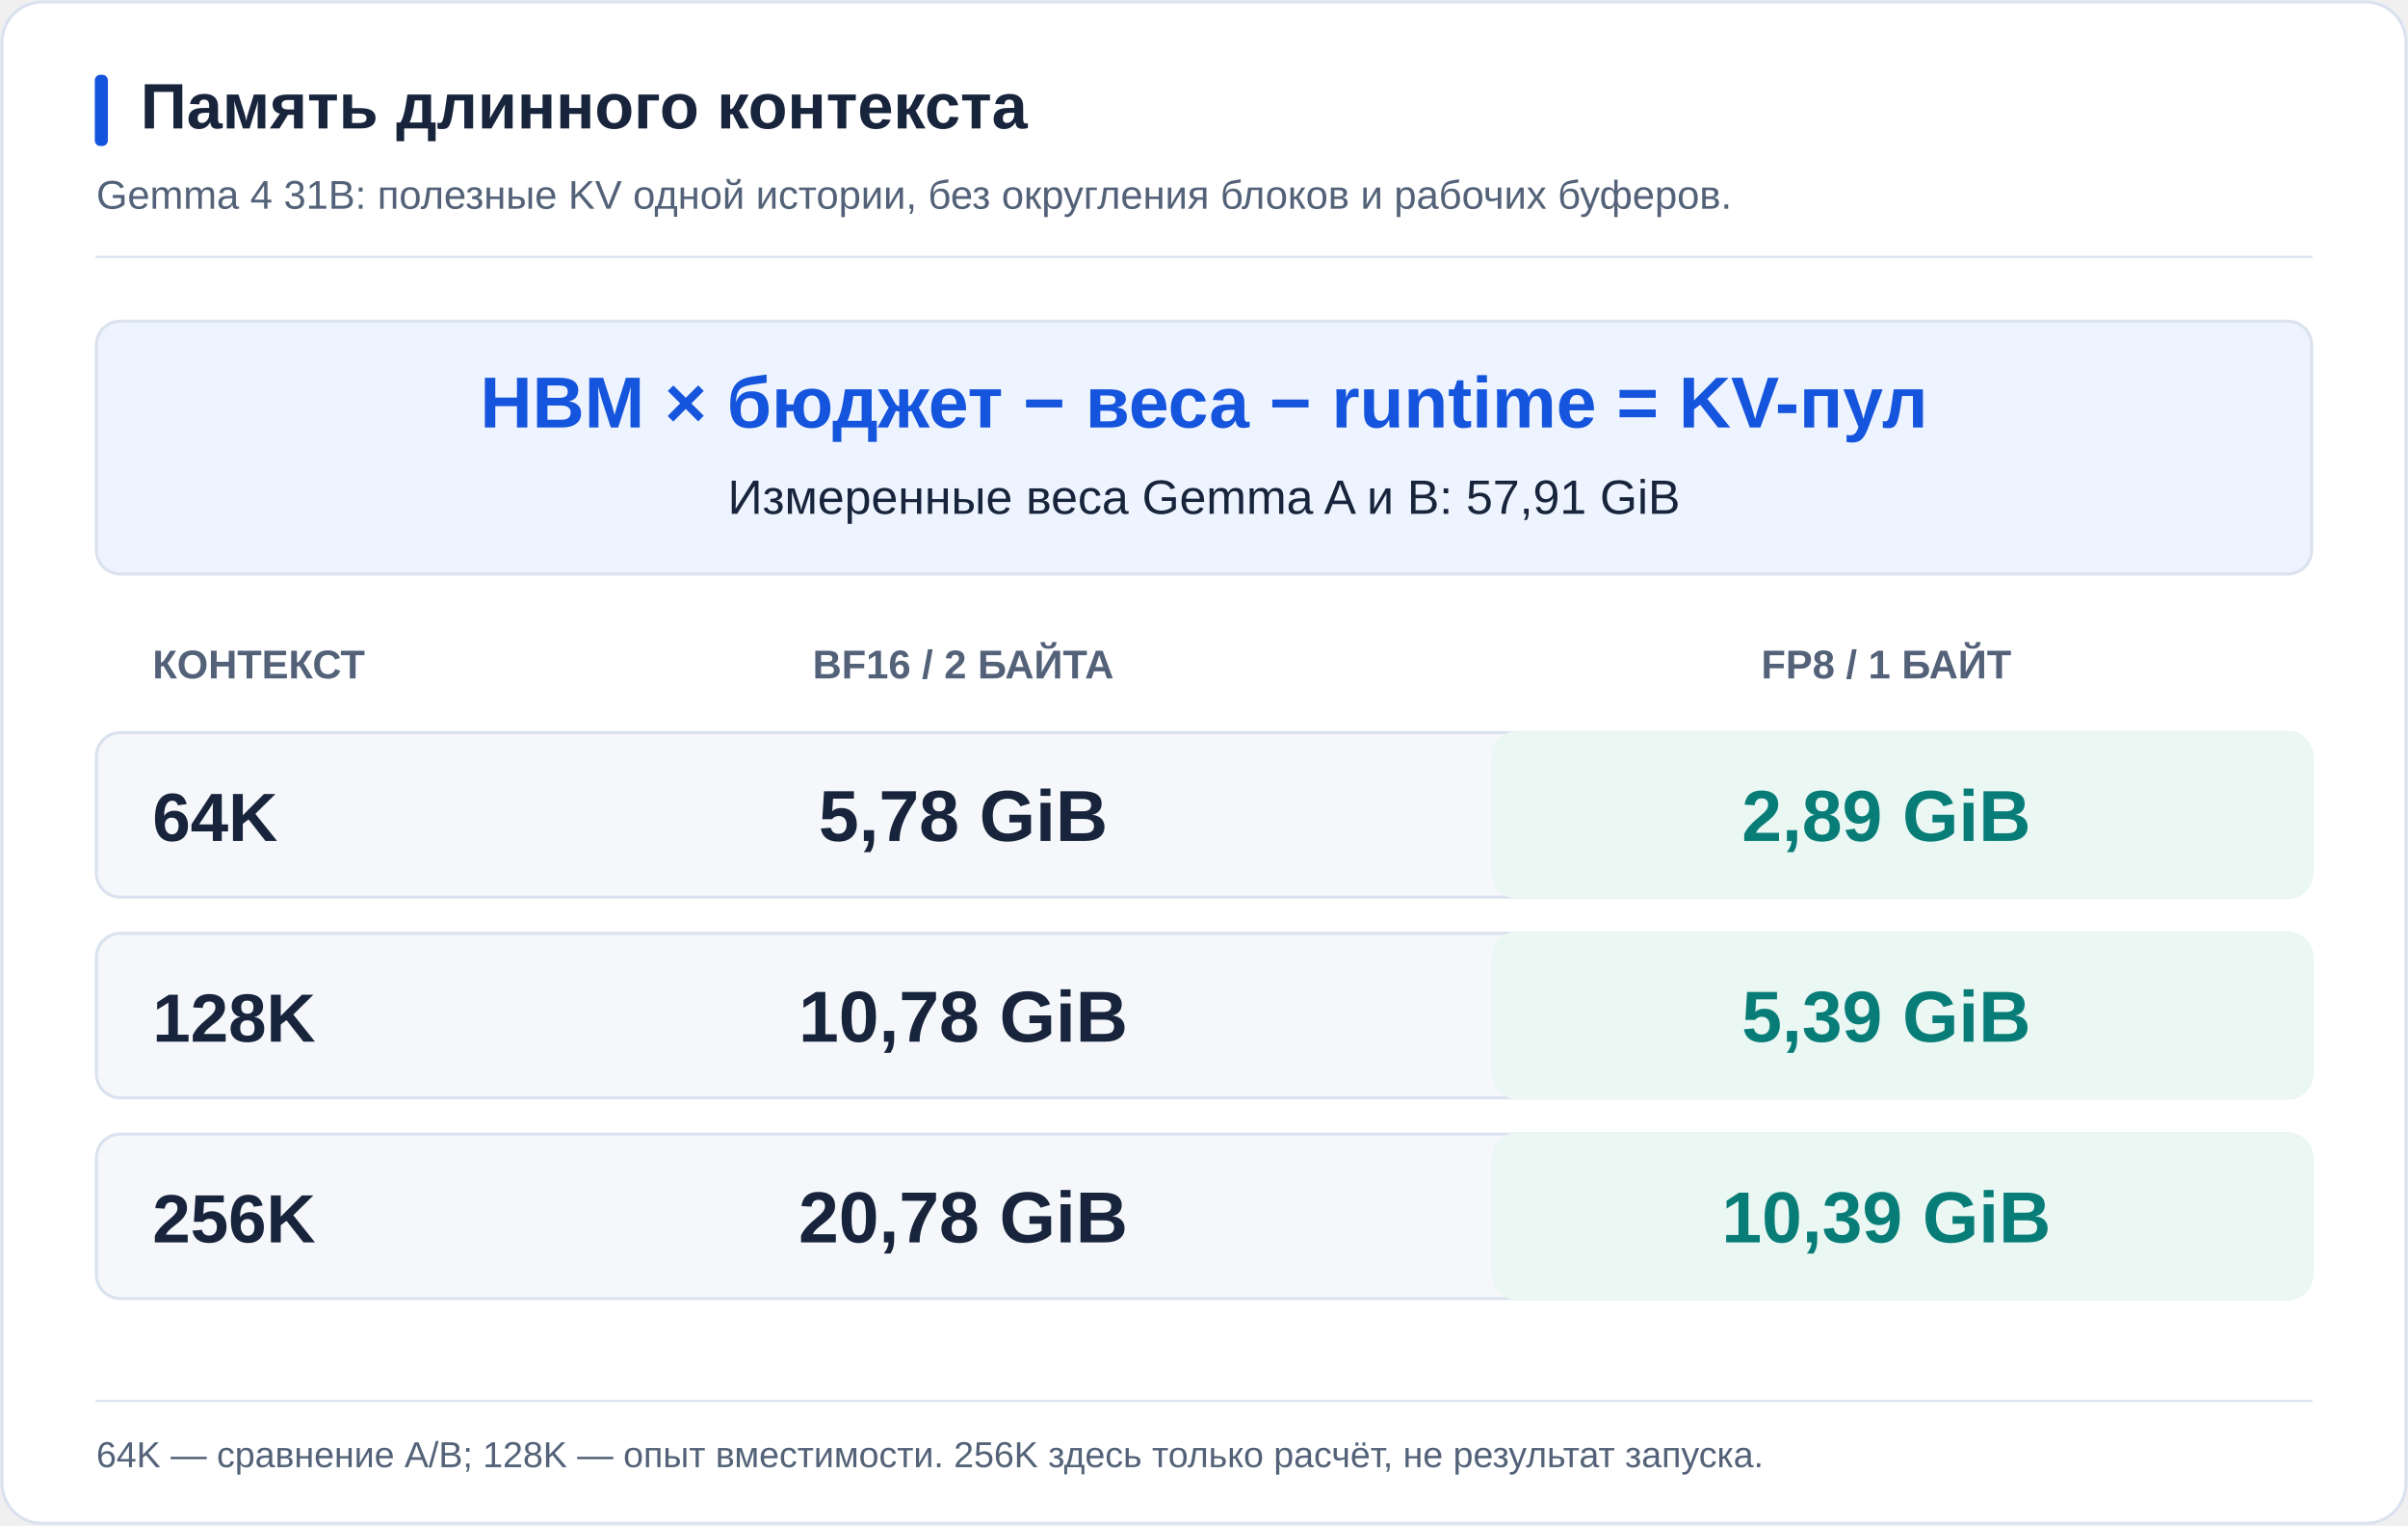
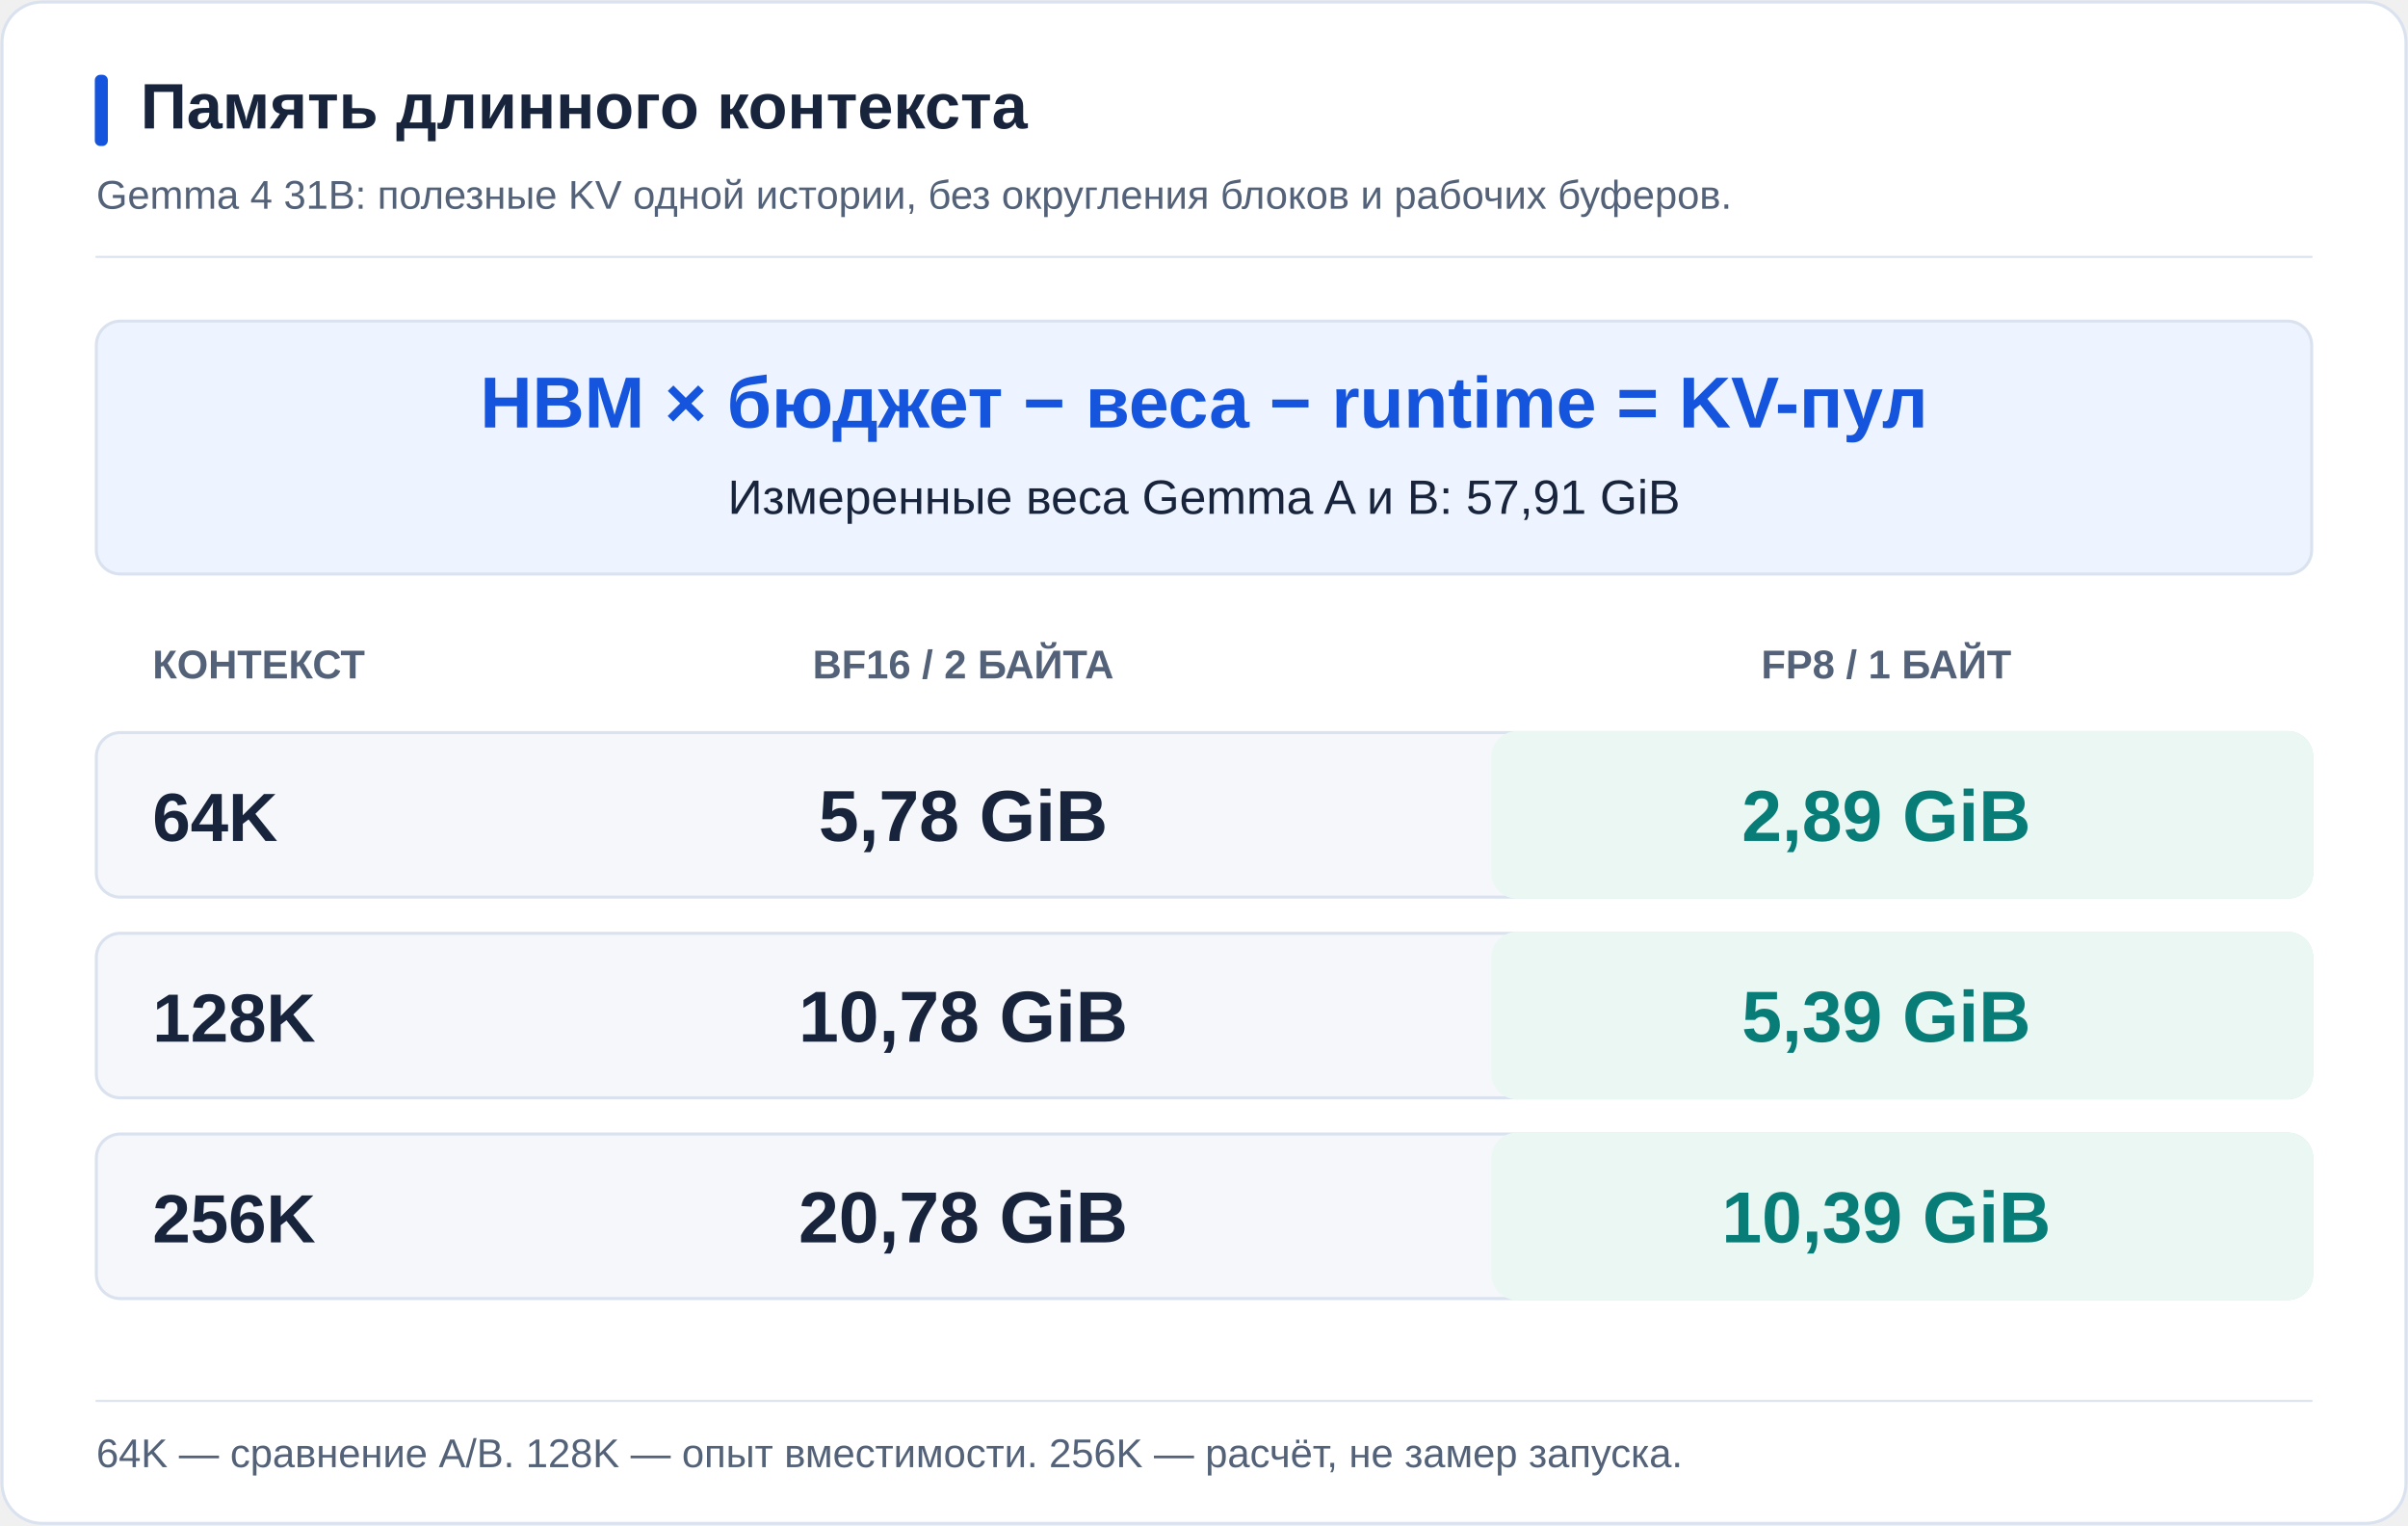
<svg xmlns="http://www.w3.org/2000/svg" width="1200" height="760" viewBox="0 0 1200 760" role="img" aria-labelledby="title desc" data-design="hardfest-v2">
  <defs>
    <marker id="arrow-1554dc" viewBox="0 0 10 10" refX="10" refY="5" markerWidth="10" markerHeight="10" markerUnits="userSpaceOnUse" orient="auto">
      <path d="M0 0 L10 5 L0 10 Z" fill="#1554dc" />
    </marker>
    <marker id="arrow-087d78" viewBox="0 0 10 10" refX="10" refY="5" markerWidth="10" markerHeight="10" markerUnits="userSpaceOnUse" orient="auto">
      <path d="M0 0 L10 5 L0 10 Z" fill="#087d78" />
    </marker>
    <marker id="arrow-7041b8" viewBox="0 0 10 10" refX="10" refY="5" markerWidth="10" markerHeight="10" markerUnits="userSpaceOnUse" orient="auto">
      <path d="M0 0 L10 5 L0 10 Z" fill="#7041b8" />
    </marker>
    <marker id="arrow-536278" viewBox="0 0 10 10" refX="10" refY="5" markerWidth="10" markerHeight="10" markerUnits="userSpaceOnUse" orient="auto">
      <path d="M0 0 L10 5 L0 10 Z" fill="#536278" />
    </marker>
  </defs>
  <style>text{font-family:Arial,Helvetica,sans-serif;font-variant-numeric:tabular-nums}</style>
  <rect x="1" y="1" width="1198" height="758" rx="20" fill="#ffffff" stroke="#d9e2ee" stroke-width="1.5" />
  <rect x="48" y="38" width="5" height="34" rx="2" fill="#1554dc" stroke="#1554dc" stroke-width="1.5" />
  <text x="70" y="64" font-size="32" fill="#17243b" text-anchor="start" font-weight="700" data-max-width="1082">
    <tspan x="70" dy="0">Память длинного контекста</tspan>
  </text>
  <text x="48" y="104" font-size="20" fill="#536278" text-anchor="start" data-max-width="1104">
    <tspan x="48" dy="0">Gemma 4 31B: полезные KV одной истории, без округления блоков и рабочих буферов.</tspan>
  </text>
  <path d="M48 128 H1152" fill="none" stroke="#d9e2ee" stroke-width="1" stroke-linejoin="round" stroke-linecap="round" />
  <rect x="48" y="160" width="1104" height="126" rx="12" fill="#eef4ff" stroke="#d9e2ee" stroke-width="1.5" />
  <text x="600" y="213" font-size="36" fill="#1554dc" text-anchor="middle" font-weight="700">
    <tspan x="600" dy="0">HBM × бюджет − веса − runtime = KV-пул</tspan>
  </text>
  <text x="600" y="256" font-size="24" fill="#17243b" text-anchor="middle">
    <tspan x="600" dy="0">Измеренные веса Gemma A и B: 57,91 GiB</tspan>
  </text>
  <text x="76" y="338" font-size="20" fill="#536278" text-anchor="start" font-weight="700">
    <tspan x="76" dy="0">КОНТЕКСТ</tspan>
  </text>
  <text x="480" y="338" font-size="20" fill="#536278" text-anchor="middle" font-weight="700">
    <tspan x="480" dy="0">BF16 / 2 БАЙТА</tspan>
  </text>
  <text x="940" y="338" font-size="20" fill="#536278" text-anchor="middle" font-weight="700">
    <tspan x="940" dy="0">FP8 / 1 БАЙТ</tspan>
  </text>
  <rect x="48" y="365" width="1104" height="82" rx="12" fill="#f5f7fa" stroke="#d9e2ee" stroke-width="1.5" />
  <rect x="744" y="365" width="408" height="82" rx="12" fill="#eaf7f3" stroke="#eaf7f3" stroke-width="1.5" />
  <text x="76" y="419" font-size="34" fill="#17243b" text-anchor="start" font-weight="700">
    <tspan x="76" dy="0">64K</tspan>
  </text>
  <text x="480" y="419" font-size="36" fill="#17243b" text-anchor="middle" font-weight="700">
    <tspan x="480" dy="0">5,78 GiB</tspan>
  </text>
  <text x="940" y="419" font-size="36" fill="#087d78" text-anchor="middle" font-weight="700">
    <tspan x="940" dy="0">2,89 GiB</tspan>
  </text>
  <rect x="48" y="465" width="1104" height="82" rx="12" fill="#f5f7fa" stroke="#d9e2ee" stroke-width="1.5" />
  <rect x="744" y="465" width="408" height="82" rx="12" fill="#eaf7f3" stroke="#eaf7f3" stroke-width="1.5" />
  <text x="76" y="519" font-size="34" fill="#17243b" text-anchor="start" font-weight="700">
    <tspan x="76" dy="0">128K</tspan>
  </text>
  <text x="480" y="519" font-size="36" fill="#17243b" text-anchor="middle" font-weight="700">
    <tspan x="480" dy="0">10,78 GiB</tspan>
  </text>
  <text x="940" y="519" font-size="36" fill="#087d78" text-anchor="middle" font-weight="700">
    <tspan x="940" dy="0">5,39 GiB</tspan>
  </text>
  <rect x="48" y="565" width="1104" height="82" rx="12" fill="#f5f7fa" stroke="#d9e2ee" stroke-width="1.5" />
  <rect x="744" y="565" width="408" height="82" rx="12" fill="#eaf7f3" stroke="#eaf7f3" stroke-width="1.5" />
  <text x="76" y="619" font-size="34" fill="#17243b" text-anchor="start" font-weight="700">
    <tspan x="76" dy="0">256K</tspan>
  </text>
  <text x="480" y="619" font-size="36" fill="#17243b" text-anchor="middle" font-weight="700">
    <tspan x="480" dy="0">20,78 GiB</tspan>
  </text>
  <text x="940" y="619" font-size="36" fill="#087d78" text-anchor="middle" font-weight="700">
    <tspan x="940" dy="0">10,39 GiB</tspan>
  </text>
  <path d="M48 698 H1152" fill="none" stroke="#d9e2ee" stroke-width="1" stroke-linejoin="round" stroke-linecap="round" />
-   <text x="48" y="731" font-size="18" fill="#536278" text-anchor="start" data-max-width="1104">
-     <tspan x="48" dy="0">64K — сравнение A/B; 128K — опыт вместимости. 256K здесь только расчёт, не результат запуска.</tspan>
+   <text x="48" y="731" font-size="20" fill="#536278" text-anchor="start" data-max-width="1104">
+     <tspan x="48" dy="0">64K — сравнение A/B. 128K — опыт вместимости. 256K — расчёт, не замер запуска.</tspan>
  </text>
</svg>
